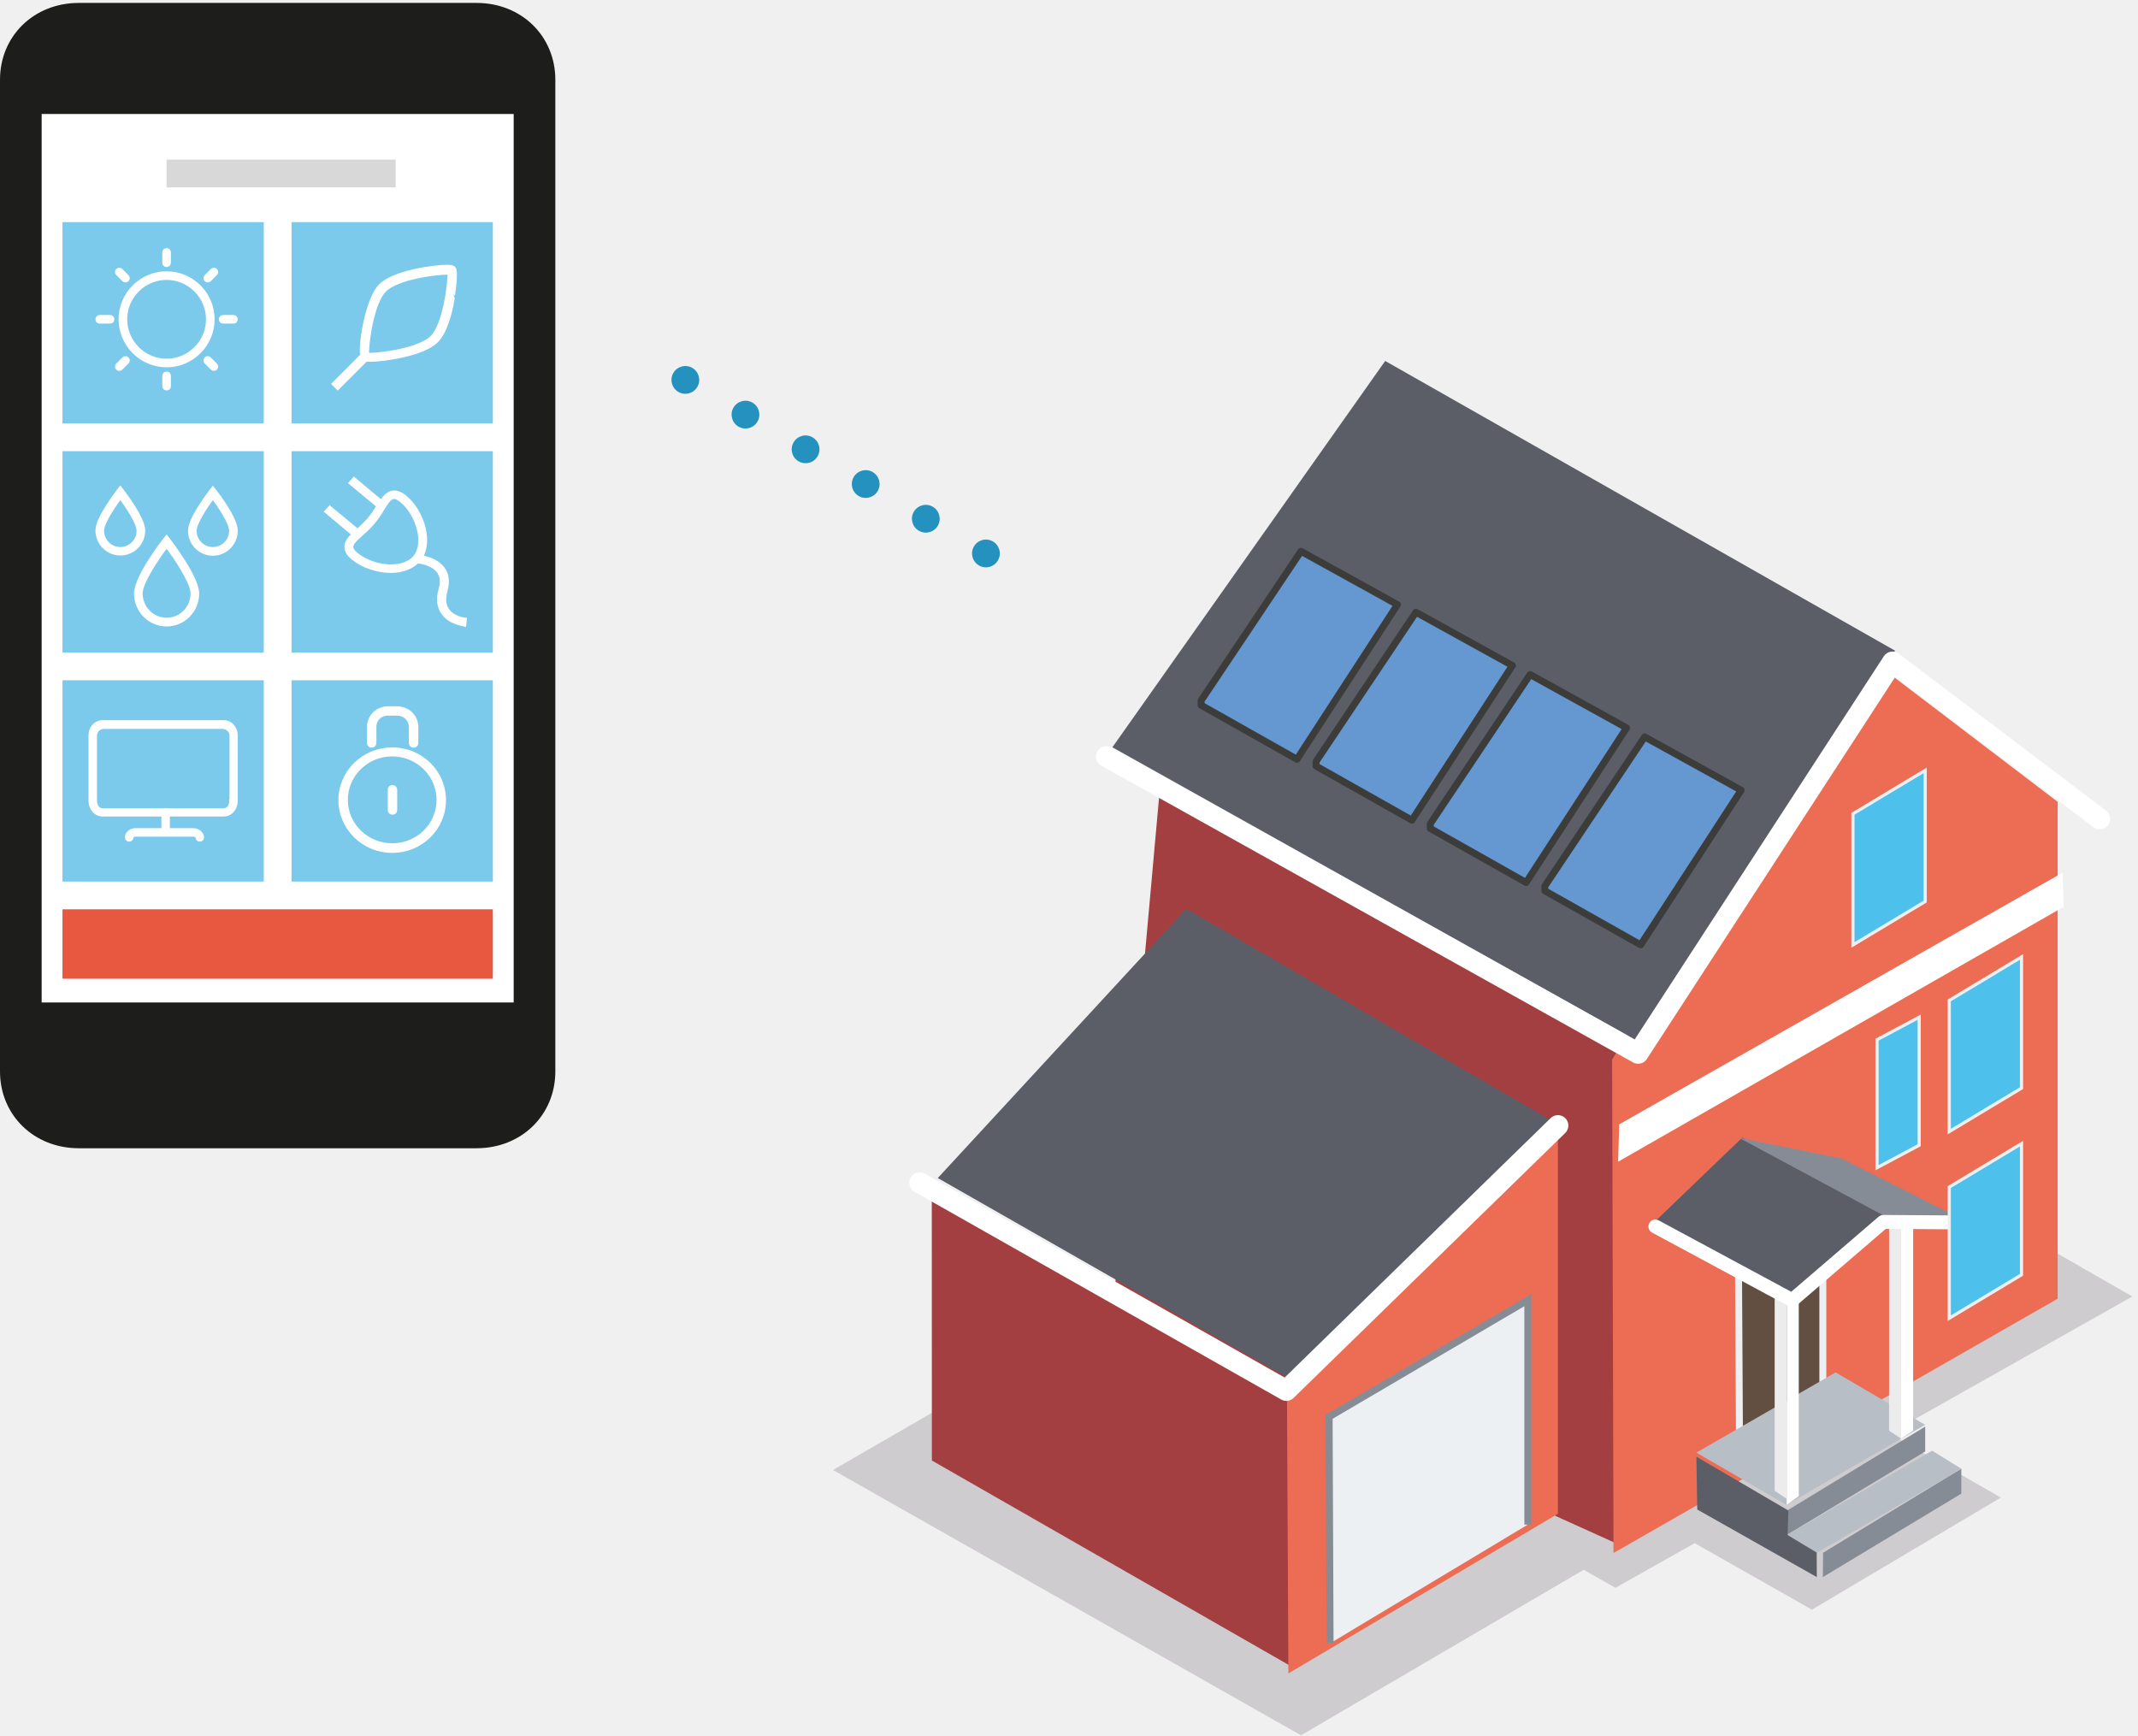
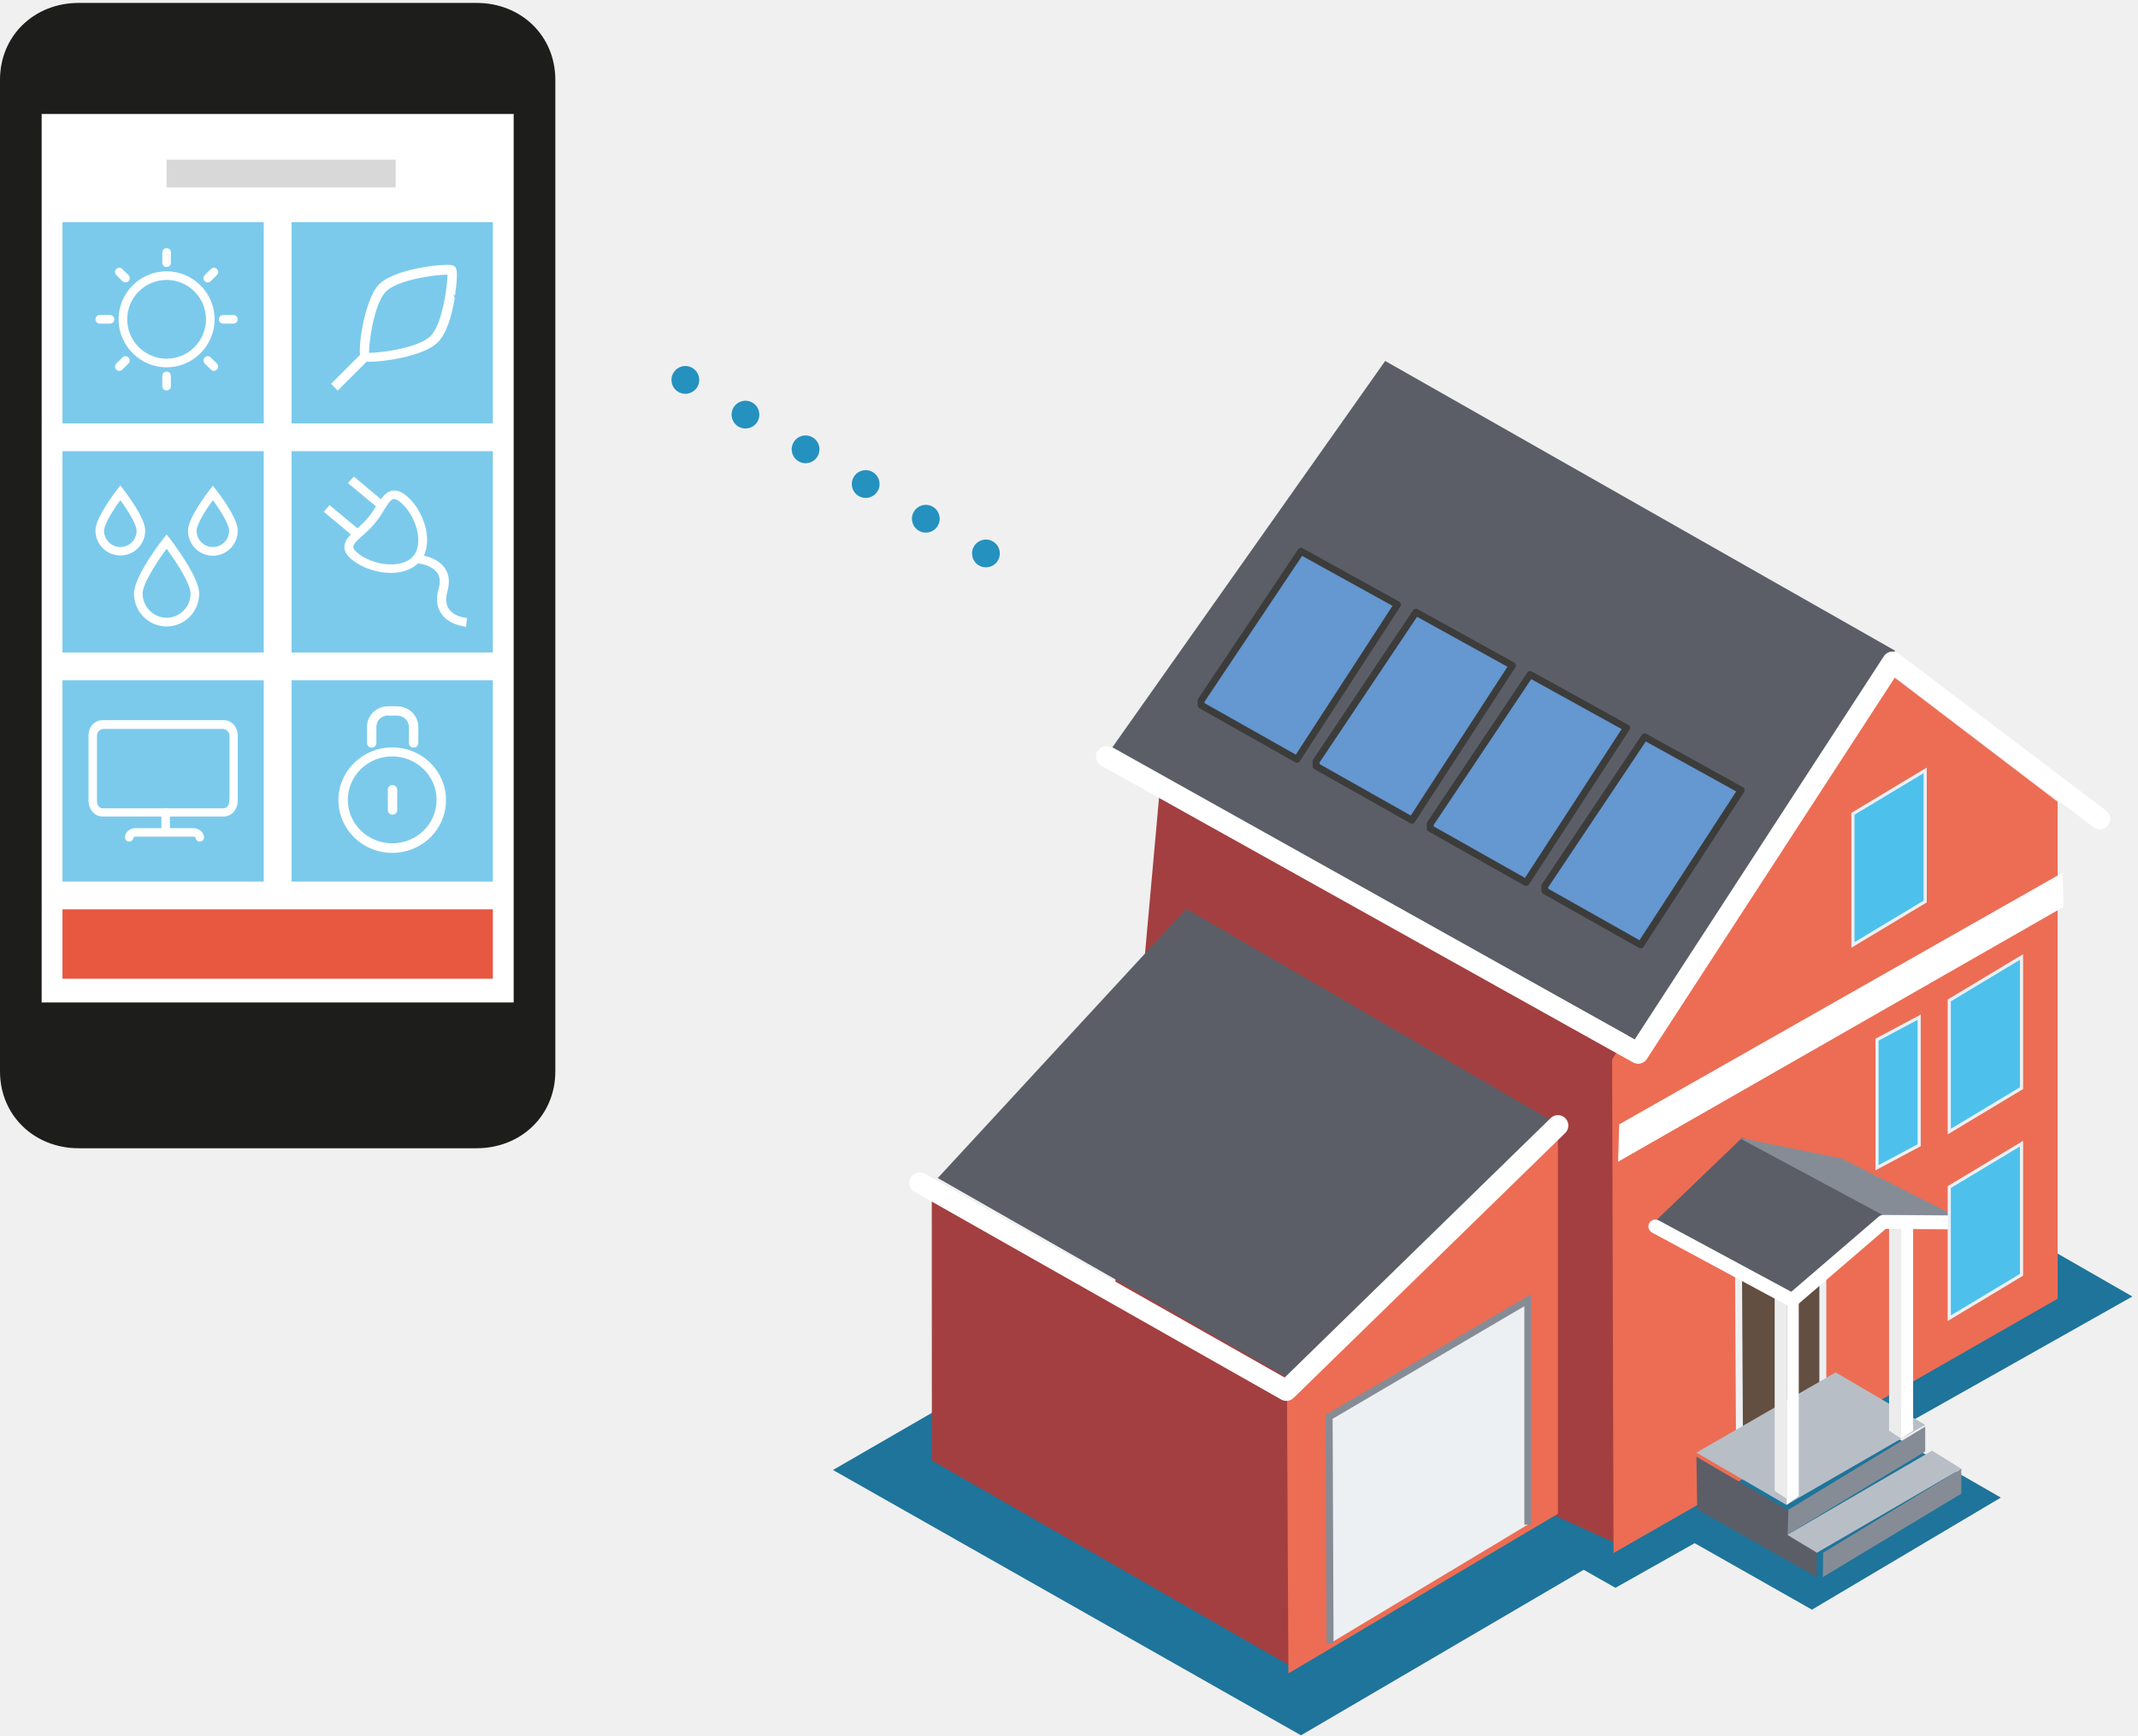
<svg xmlns="http://www.w3.org/2000/svg" width="308" height="250" viewBox="0 0 308 250">
  <g fill="none" fill-rule="evenodd">
    <g transform="translate(120 52)">
-       <path fill="#DBD9DB" d="M152.165,154.518 L187.188,134.78 L120.811,96.671 L102.269,106.948 L96.815,103.817 L0,159.773 L67.422,197.996 L108.145,174.154 L112.721,176.748 L124.134,170.316 L141.029,179.894 L168.242,163.748 L152.165,154.518 Z" style="mix-blend-mode:multiply" />
+       <path fill="#207BA4" d="M152.165,154.518 L187.188,134.78 L120.811,96.671 L102.269,106.948 L96.815,103.817 L0,159.773 L67.422,197.996 L108.145,174.154 L112.721,176.748 L124.134,170.316 L141.029,179.894 L168.242,163.748 L152.165,154.518 Z" style="mix-blend-mode:multiply" />
      <g transform="matrix(-1 0 0 1 182.496 0)">
        <polyline fill="#A33F40" points="168.251 158.407 116.224 188.214 116.238 150.367 168.265 120.561 168.251 158.407" />
        <polyline fill="#A33F40" points="142.245 137.525 68.52 170.867 68.533 100.099 135.482 62.449 142.245 137.525" />
        <polyline fill="#EC6D54" points="78.061 111.02 117.092 149.085 116.891 189.082 78.061 166.082 78.061 111.02" />
        <polyline fill="#EC6D54" points="6.071 63.516 33.653 42.5 70.255 100.64 70.053 171.735 6.071 135.098 6.071 63.516" />
        <polyline fill="#5B5E67" points="78.061 109.974 131.599 78.929 167.398 117.712 115.294 147.449 78.061 109.974" />
        <polyline stroke="#FFFFFF" stroke-width="3" points="78.061 110.153 117.187 148.316 170 118.396" stroke-linecap="round" stroke-linejoin="round" />
        <polyline fill="#ECF0F3" points="82.398 167.643 82.398 135.306 111.02 152.113 110.884 184.745" />
        <polyline stroke="#868C96" points="82.398 167.643 82.398 135.306 111.02 152.113 110.884 184.745" />
        <polygon fill="#634E42" points="39.898 124.898 52.041 131.735 51.907 155.255 39.898 148.127" />
        <polygon stroke="#ECF0F3" points="39.898 124.898 52.041 131.735 51.907 155.255 39.898 148.127" />
        <polyline fill="#5B5E67" points="66.526 98.01 29.49 41.741 102.945 0 142.245 55.655 66.526 98.01" />
        <polyline stroke="#FFFFFF" stroke-width="3" points="0 65.98 29.858 43.367 66.51 99.745 143.112 56.997" stroke-linecap="round" stroke-linejoin="round" />
        <polyline fill="#FFFFFF" points="69.233 109.98 69.388 115.357 5.204 78.641 5.359 73.724 69.233 109.98" />
        <polyline fill="#868C96" points="25.153 153.52 45.062 165.623 45.102 169.133 25.153 157.107 25.153 153.52" />
        <polyline fill="#868C96" points="19.949 159.592 39.858 171.695 39.898 175.204 19.949 163.18 19.949 159.592" />
        <polyline fill="#B8BEC6" points="25.153 153.268 38.054 145.714 58.112 157.272 45.144 164.796 25.153 153.268" />
        <polyline fill="#B8BEC6" points="19.949 159.596 24.156 156.99 45.102 169.161 40.824 171.735 19.949 159.596" />
        <polyline fill="#5B5E67" points="58.112 157.857 44.865 165.61 44.972 169.148 40.788 171.667 40.765 175.204 57.992 165.464 58.112 157.857" />
        <polyline fill="#FFFFFF" points="45.102 164.796 43.367 163.534 43.367 130.102 45.102 131.362 45.102 164.796" />
        <polyline fill="#FFFFFF" points="28.622 155.255 26.888 154.1 26.888 121.429 28.622 122.585 28.622 155.255" />
        <polyline fill="#ECECEC" points="30.357 154.1 28.622 155.255 28.622 122.585 30.357 121.429 30.357 154.1" />
        <polyline fill="#ECECEC" points="46.837 162.773 45.102 163.929 45.102 131.257 46.837 130.102 46.837 162.773" />
        <polygon fill="#5B5E67" points="44.452 135.053 30.668 123.262 51.501 111.888 64.184 124.07" />
        <polyline fill="#868C96" points="37.171 114.908 20.816 123.163 31.182 123.09 52.041 111.888 37.171 114.908" />
        <polyline stroke="#FFFFFF" stroke-width="2" points="20.816 124.105 31.196 124.031 44.318 135.306 64.024 124.692" stroke-linecap="round" stroke-linejoin="round" />
        <polygon fill="#4DC1EB" points="21.684 137.908 11.276 131.651 11.276 112.755 21.684 119.014" />
        <polygon stroke="#ECF0F3" stroke-width=".456" points="21.684 137.908 11.276 131.651 11.276 112.755 21.684 119.014" />
        <polygon fill="#4DC1EB" points="21.684 111.02 11.276 104.763 11.276 85.867 21.684 92.125" />
        <polygon stroke="#ECF0F3" stroke-width=".456" points="21.684 111.02 11.276 104.763 11.276 85.867 21.684 92.125" />
        <polygon fill="#4DC1EB" points="32.092 116.224 26.02 112.988 26.02 94.541 32.092 97.778" />
        <polygon stroke="#ECF0F3" stroke-width=".456" points="32.092 116.224 26.02 112.988 26.02 94.541 32.092 97.778" />
        <polygon fill="#4DC1EB" points="35.561 84.133 25.153 77.875 25.153 58.98 35.561 65.237" />
        <polygon stroke="#ECF0F3" stroke-width=".456" points="35.561 84.133 25.153 77.875 25.153 58.98 35.561 65.237" />
        <g fill="#6597D0" stroke="#3C3C3B" transform="rotate(-3 594.73 -938.62)" stroke-linecap="round" stroke-linejoin="round">
          <polygon points="27.535 47.999 13.342 55.053 .05 32.046 14.331 25.106 27.571 47.324" />
          <polygon points="44.486 39.893 30.292 46.947 17 23.94 31.281 17 44.521 39.218" />
          <polygon points="61.384 31.785 47.19 38.84 33.898 15.833 48.179 8.893 61.419 31.111" />
          <polygon points="78.381 23.89 64.188 30.945 50.895 7.938 65.176 .997 78.416 23.215" />
        </g>
      </g>
    </g>
    <path fill="#2591BF" d="M95.383,69.232 C94.278,69.232 93.383,68.337 93.383,67.232 C93.383,66.127 94.278,65.232 95.383,65.232 C96.487,65.232 97.383,66.127 97.383,67.232 C97.383,68.337 96.487,69.232 95.383,69.232 Z M105.383,69.232 C104.278,69.232 103.383,68.337 103.383,67.232 C103.383,66.127 104.278,65.232 105.383,65.232 C106.487,65.232 107.383,66.127 107.383,67.232 C107.383,68.337 106.487,69.232 105.383,69.232 Z M115.383,69.232 C114.278,69.232 113.383,68.337 113.383,67.232 C113.383,66.127 114.278,65.232 115.383,65.232 C116.487,65.232 117.383,66.127 117.383,67.232 C117.383,68.337 116.487,69.232 115.383,69.232 Z M125.383,69.232 C124.278,69.232 123.383,68.337 123.383,67.232 C123.383,66.127 124.278,65.232 125.383,65.232 C126.487,65.232 127.383,66.127 127.383,67.232 C127.383,68.337 126.487,69.232 125.383,69.232 Z M135.383,69.232 C134.278,69.232 133.383,68.337 133.383,67.232 C133.383,66.127 134.278,65.232 135.383,65.232 C136.487,65.232 137.383,66.127 137.383,67.232 C137.383,68.337 136.487,69.232 135.383,69.232 Z M145.383,69.232 C144.278,69.232 143.383,68.337 143.383,67.232 C143.383,66.127 144.278,65.232 145.383,65.232 C146.487,65.232 147.383,66.127 147.383,67.232 C147.383,68.337 146.487,69.232 145.383,69.232 Z" transform="scale(-1 1) rotate(-30 0 516.506)" />
    <g transform="translate(0 .421)">
      <path fill="#1D1D1B" d="M68.655,0 L11.345,0 C4.89,0 0,4.769 0,11.064 L0,153.936 C0,160.231 4.89,165 11.345,165 L68.655,165 C75.11,165 80,160.231 80,153.936 L80,11.064 C80,4.769 75.11,0 68.655,0 L68.655,0 Z" />
      <polygon fill="#FFFFFF" points="6 16 74 16 74 144 6 144" />
      <g transform="translate(9 22.579)">
        <rect width="29" height="29" y="9" fill="#7BCAEC" />
        <path fill="#FFFFFF" stroke="#FFFFFF" stroke-width=".5" d="M8.815,28.667 L7.926,29.556 C7.778,29.704 7.778,29.926 7.926,30.074 C8.074,30.222 8.296,30.222 8.444,30.074 L9.333,29.185 C9.481,29.037 9.481,28.815 9.333,28.667 C9.185,28.519 8.963,28.519 8.815,28.667 L8.815,28.667 Z M6.852,22.63 L5.37,22.63 C5.148,22.63 5,22.778 5,23 C5,23.222 5.148,23.37 5.37,23.37 L6.852,23.37 C7.074,23.37 7.222,23.222 7.222,23 C7.222,22.778 7.074,22.63 6.852,22.63 L6.852,22.63 Z M15,30.778 C14.778,30.778 14.63,30.926 14.63,31.148 L14.63,32.63 C14.63,32.852 14.778,33 15,33 C15.222,33 15.37,32.852 15.37,32.63 L15.37,31.148 C15.37,30.926 15.222,30.778 15,30.778 L15,30.778 Z M8.815,17.333 C8.963,17.481 9.185,17.481 9.333,17.333 C9.481,17.185 9.481,16.963 9.333,16.815 L8.444,15.926 C8.296,15.778 8.074,15.778 7.926,15.926 C7.778,16.074 7.778,16.296 7.926,16.444 L8.815,17.333 L8.815,17.333 Z M24.63,22.63 L23.148,22.63 C22.926,22.63 22.778,22.778 22.778,23 C22.778,23.222 22.926,23.37 23.148,23.37 L24.63,23.37 C24.852,23.37 25,23.222 25,23 C25,22.778 24.852,22.63 24.63,22.63 L24.63,22.63 Z M21.556,15.926 L20.667,16.815 C20.519,16.963 20.519,17.185 20.667,17.333 C20.815,17.481 21.037,17.481 21.185,17.333 L22.074,16.444 C22.222,16.296 22.222,16.074 22.074,15.926 C21.926,15.778 21.704,15.778 21.556,15.926 L21.556,15.926 Z M21.185,28.667 C21.037,28.519 20.815,28.519 20.667,28.667 C20.519,28.815 20.519,29.037 20.667,29.185 L21.556,30.074 C21.704,30.222 21.926,30.222 22.074,30.074 C22.222,29.926 22.222,29.704 22.074,29.556 L21.185,28.667 L21.185,28.667 Z M15,15.222 C15.222,15.222 15.37,15.074 15.37,14.852 L15.37,13.37 C15.37,13.148 15.222,13 15,13 C14.778,13 14.63,13.148 14.63,13.37 L14.63,14.852 C14.63,15.074 14.778,15.222 15,15.222 L15,15.222 Z M15,16.333 C11.333,16.333 8.333,19.333 8.333,23 C8.333,26.667 11.333,29.667 15,29.667 C18.667,29.667 21.667,26.667 21.667,23 C21.667,19.333 18.667,16.333 15,16.333 L15,16.333 Z M15,28.926 C11.741,28.926 9.074,26.259 9.074,23 C9.074,19.741 11.741,17.074 15,17.074 C18.259,17.074 20.926,19.741 20.926,23 C20.926,26.259 18.259,28.926 15,28.926 L15,28.926 Z" />
        <rect width="33" height="4" x="15" fill="#D8D8D8" />
        <rect width="29" height="29" y="42" fill="#7BCAEC" />
        <path fill="#FFFFFF" stroke="#FFFFFF" stroke-width=".5" d="M15,54.396 L14.704,54.774 C14.519,55 10.556,60.132 10.556,62.509 C10.556,65 12.556,67 15,67 C17.444,67 19.444,65 19.444,62.509 C19.444,60.132 15.444,55 15.296,54.774 L15,54.396 L15,54.396 Z M15,66.245 C12.963,66.245 11.296,64.547 11.296,62.509 C11.296,60.887 13.741,57.302 15,55.642 C16.259,57.302 18.704,60.887 18.704,62.509 C18.704,64.585 17.037,66.245 15,66.245 L15,66.245 Z M21.963,47.755 L21.667,47.377 L21.37,47.755 C21.074,48.17 18.333,51.717 18.333,53.453 C18.333,55.302 19.815,56.811 21.667,56.811 C23.519,56.811 25,55.302 25,53.453 C25,51.679 22.259,48.132 21.963,47.755 L21.963,47.755 Z M21.667,56.057 C20.222,56.057 19.074,54.887 19.074,53.453 C19.074,52.321 20.741,49.868 21.667,48.623 C22.593,49.868 24.259,52.321 24.259,53.453 C24.259,54.887 23.111,56.057 21.667,56.057 L21.667,56.057 Z M11.667,53.415 C11.667,51.679 8.926,48.132 8.63,47.717 L8.333,47.34 L8.037,47.717 C7.741,48.132 5,51.679 5,53.415 C5,55.264 6.481,56.774 8.333,56.774 C10.185,56.774 11.667,55.302 11.667,53.415 L11.667,53.415 Z M8.333,56.057 C6.889,56.057 5.741,54.887 5.741,53.453 C5.741,52.321 7.407,49.868 8.333,48.623 C9.259,49.868 10.926,52.321 10.926,53.453 C10.926,54.887 9.778,56.057 8.333,56.057 L8.333,56.057 Z" />
        <rect width="29" height="29" y="75" fill="#7BCAEC" />
        <path fill="#FFFFFF" stroke="#FFFFFF" stroke-width=".5" d="M23.19,81 L5.81,81 C4.724,81 4,81.868 4,82.953 L4,92.357 C4,93.443 4.724,94.383 5.81,94.383 L14.5,94.383 L14.5,96.553 L10.517,96.553 C9.902,96.553 9.25,96.987 9.25,97.638 C9.25,97.855 9.395,98 9.612,98 C9.829,98 9.974,97.855 9.974,97.638 C9.974,97.421 10.3,97.277 10.517,97.277 L18.845,97.277 C19.062,97.277 19.424,97.421 19.424,97.638 C19.424,97.855 19.569,98 19.786,98 C20.003,98 20.148,97.855 20.148,97.638 C20.148,97.023 19.46,96.553 18.845,96.553 L15.224,96.553 L15.224,94.383 L23.19,94.383 C24.276,94.383 25,93.443 25,92.357 L25,82.953 C25,81.868 24.276,81 23.19,81 L23.19,81 Z M24.276,92.394 C24.276,93.081 23.878,93.696 23.19,93.696 L15.007,93.696 C14.971,93.66 14.898,93.66 14.862,93.66 C14.826,93.66 14.753,93.66 14.717,93.696 L5.81,93.696 C5.122,93.696 4.724,93.081 4.724,92.394 L4.724,82.989 C4.724,82.302 5.267,81.76 5.991,81.76 L23.045,81.76 C23.733,81.76 24.312,82.302 24.312,82.989 L24.312,92.394 L24.276,92.394 Z" />
        <rect width="62" height="10" y="108" fill="#E85740" />
        <rect width="29" height="29" x="33" y="9" fill="#7BCAEC" />
        <path fill="#FFFFFF" stroke="#FFFFFF" stroke-width=".5" d="M56.385,15.615 C56.254,15.483 55.99,15.395 55.463,15.395 C53.444,15.395 47.78,16.185 45.805,18.117 C43.917,20.005 42.863,26.371 43.127,28.215 L39.044,32.298 L39.659,32.912 L43.741,28.829 C43.873,28.829 44.049,28.873 44.224,28.873 C46.244,28.873 51.907,28.083 53.883,26.151 C55.156,24.878 55.859,22.244 56.21,20.224 C56.166,20.224 56.912,16.185 56.385,15.615 L56.385,15.615 Z M53.224,25.58 C51.468,27.337 46.068,28.083 44.18,28.083 L43.917,28.083 C43.829,26.766 44.576,20.663 46.42,18.82 C48.176,17.063 53.576,16.317 55.463,16.317 L55.727,16.317 C55.771,17.634 55.068,23.737 53.224,25.58 L53.224,25.58 Z" />
        <rect width="29" height="29" x="33" y="42" fill="#7BCAEC" />
        <path fill="#FFFFFF" stroke="#FFFFFF" stroke-width=".5" d="M55.49,64.9 C54.98,64.213 54.902,63.258 55.216,62.113 C55.569,60.815 55.451,59.745 54.824,58.905 C54,57.798 52.549,57.378 51.686,57.225 C53.137,54.744 51.765,50.62 49.412,48.635 C48.824,48.138 48.275,47.909 47.804,47.909 C47.02,47.909 46.471,48.482 45.922,49.284 L42,46 L41.49,46.573 L45.49,49.895 C45.49,49.933 45.451,49.971 45.451,49.971 C45.098,50.544 44.667,51.193 44.157,51.804 C43.647,52.415 43.059,52.911 42.588,53.369 L42.51,53.445 L38.51,50.124 L38,50.696 L41.922,53.98 C41.294,54.553 40.863,55.125 40.863,55.813 C40.863,56.385 41.216,56.92 41.882,57.455 C43.255,58.562 45.373,59.287 47.294,59.287 L47.294,59.287 C48.902,59.287 50.235,58.791 51.137,57.913 C51.647,57.951 53.333,58.218 54.157,59.325 C54.627,59.975 54.745,60.853 54.431,61.884 C54.039,63.258 54.157,64.442 54.824,65.32 C55.843,66.771 57.804,66.962 57.922,67 L58,66.236 C58,66.236 56.314,66.084 55.49,64.9 L55.49,64.9 Z M50.745,57.264 C50.039,58.104 48.824,58.562 47.333,58.562 L47.333,58.562 C45.569,58.562 43.647,57.913 42.392,56.882 C41.882,56.462 41.647,56.118 41.647,55.775 C41.647,55.24 42.314,54.629 43.098,53.942 C43.608,53.484 44.235,52.949 44.745,52.3 C45.294,51.651 45.725,51.002 46.078,50.391 C46.706,49.398 47.176,48.635 47.765,48.635 C48.078,48.635 48.431,48.825 48.863,49.169 C51.137,51.078 52.431,55.24 50.745,57.264 L50.745,57.264 Z" />
        <rect width="29" height="29" x="33" y="75" fill="#7BCAEC" />
        <path fill="#FFFFFF" stroke="#FFFFFF" stroke-width=".5" d="M47.5,84.922 C43.386,84.922 40,88.198 40,92.272 C40,96.304 43.343,99.622 47.5,99.622 C51.657,99.622 55,96.346 55,92.272 C55,88.198 51.657,84.922 47.5,84.922 L47.5,84.922 Z M47.5,98.74 C43.857,98.74 40.857,95.842 40.857,92.23 C40.857,88.66 43.814,85.72 47.5,85.72 C51.143,85.72 54.143,88.618 54.143,92.23 C54.143,95.842 51.186,98.74 47.5,98.74 L47.5,98.74 Z M44.543,84.46 C44.8,84.46 44.971,84.292 44.971,84.04 L44.971,81.772 C44.971,80.638 45.786,79.84 46.943,79.84 L48.143,79.84 C49.3,79.84 50.157,80.68 50.157,81.772 L50.157,84.04 C50.157,84.292 50.329,84.46 50.586,84.46 C50.843,84.46 51.014,84.292 51.014,84.04 L51.014,81.772 C51.014,80.176 49.771,79 48.143,79 L46.943,79 C45.357,79 44.114,80.176 44.114,81.772 L44.114,84.04 C44.114,84.292 44.286,84.46 44.543,84.46 L44.543,84.46 Z M47.543,90.34 C47.286,90.34 47.114,90.508 47.114,90.76 L47.114,93.7 C47.114,93.952 47.286,94.12 47.543,94.12 C47.8,94.12 47.971,93.952 47.971,93.7 L47.971,90.76 C47.971,90.55 47.757,90.34 47.543,90.34 L47.543,90.34 Z" />
      </g>
    </g>
  </g>
</svg>
